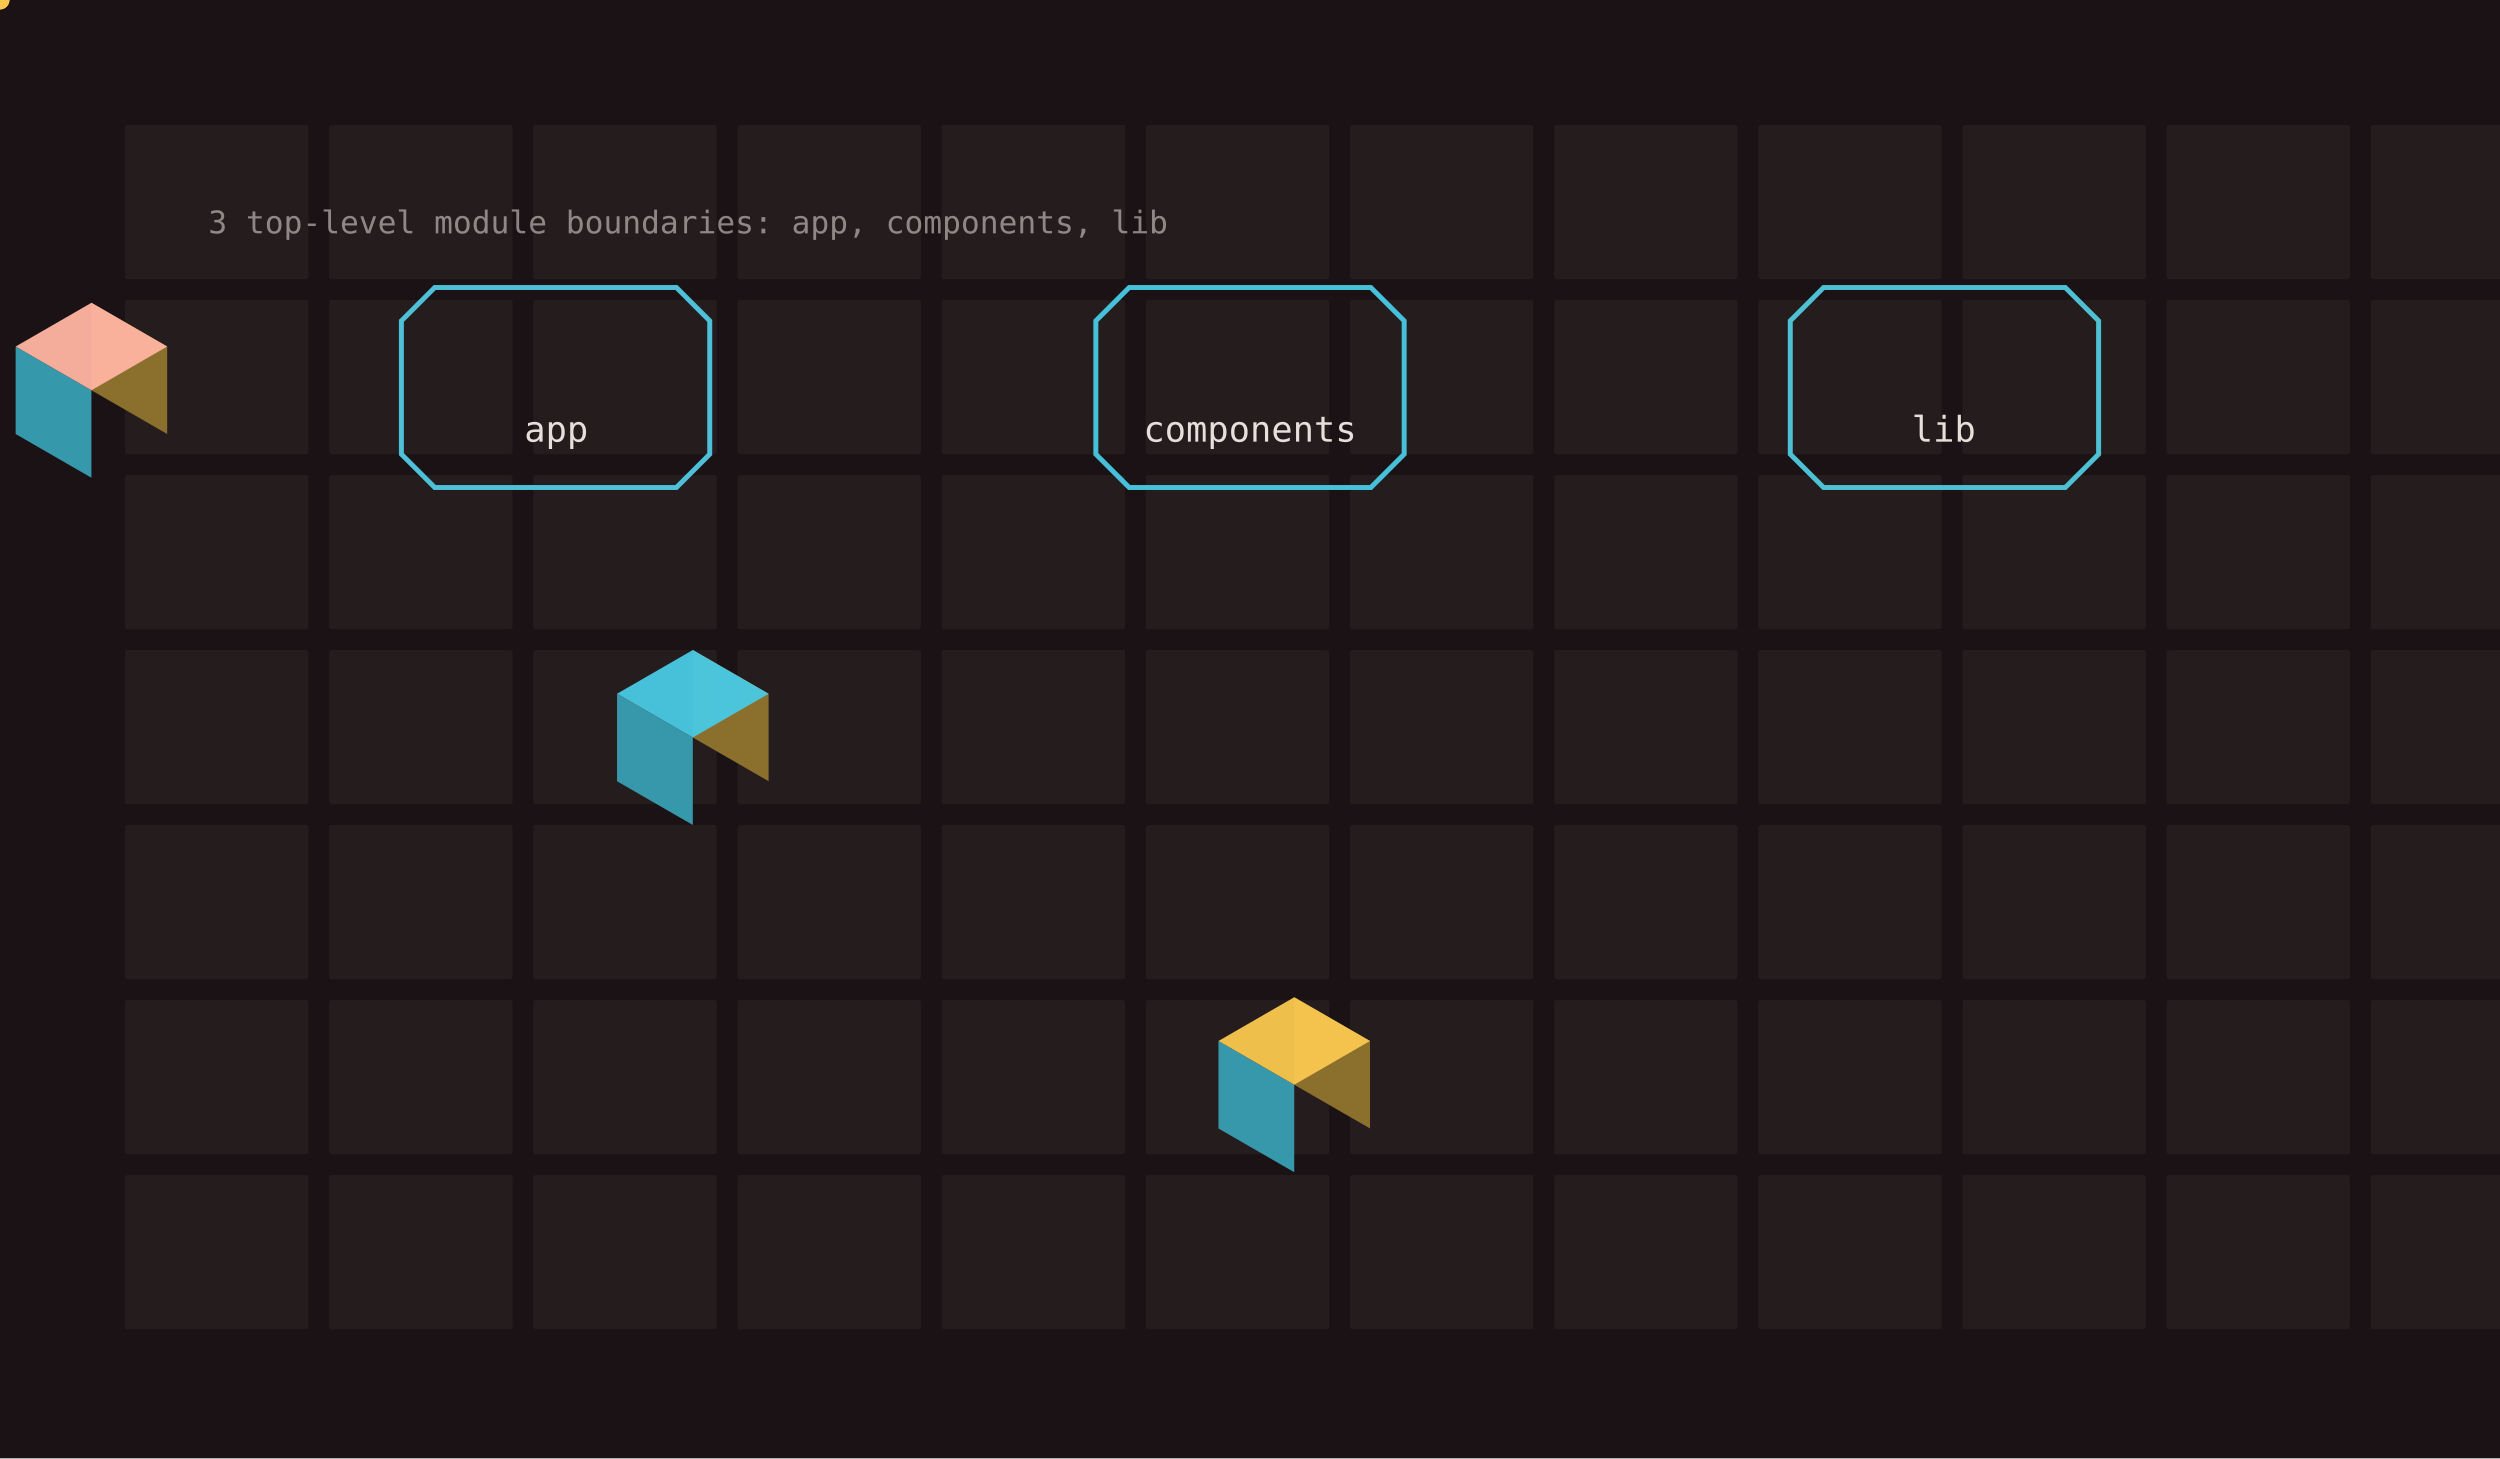
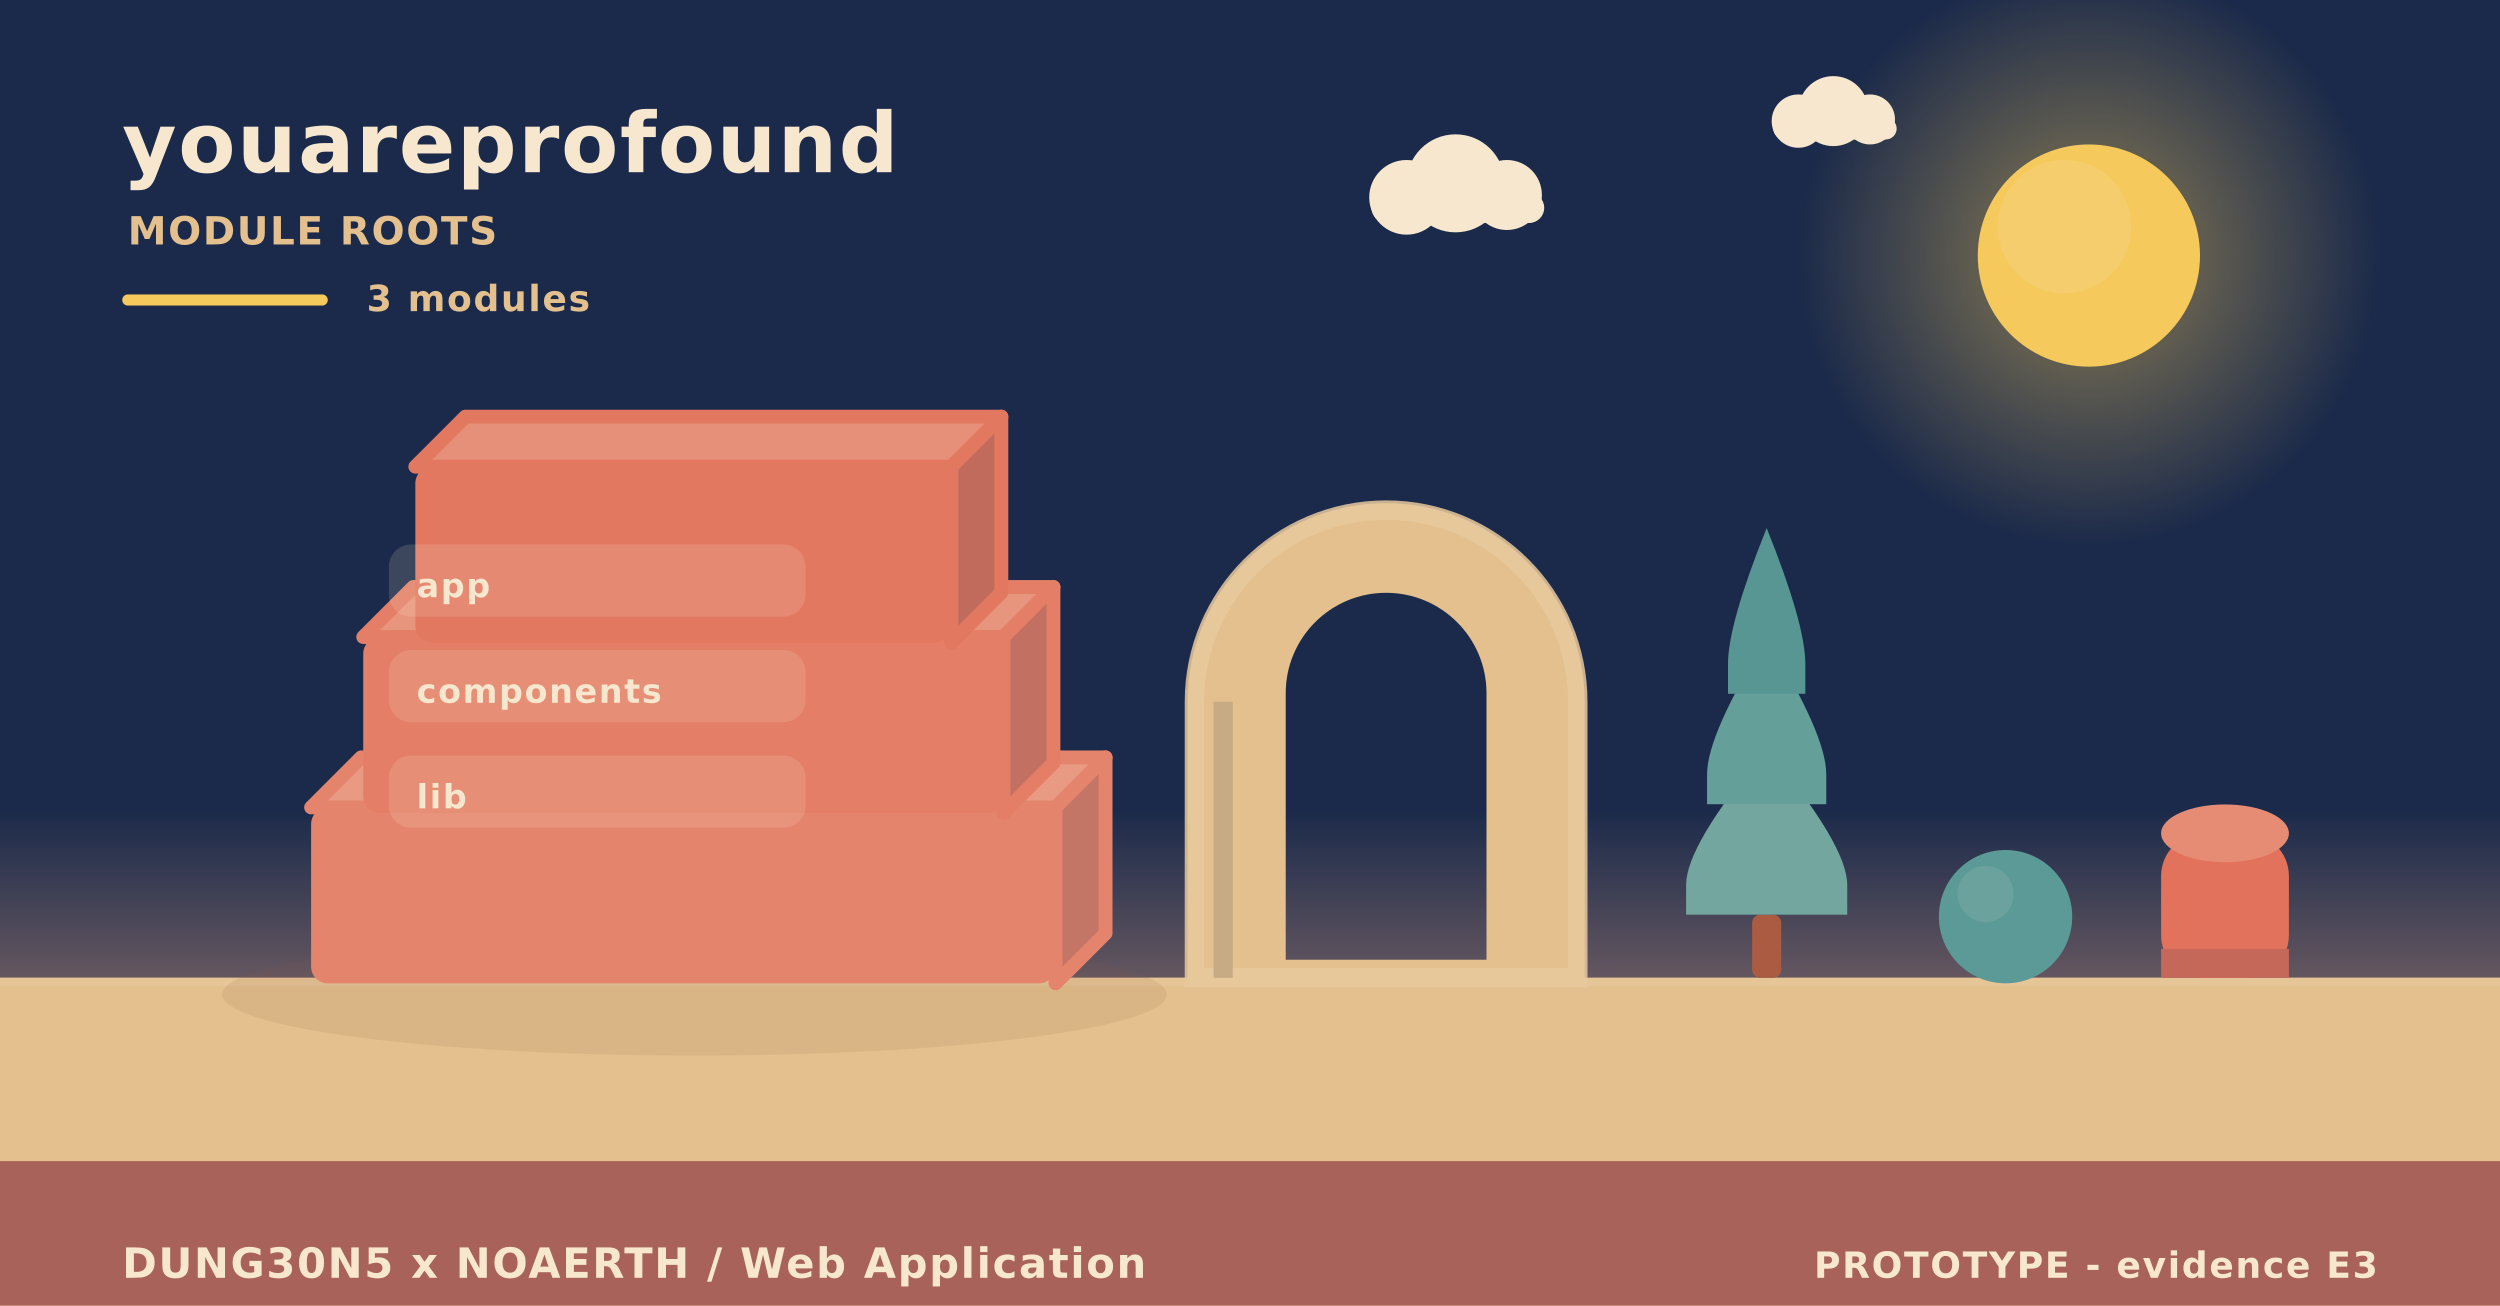
- <svg xmlns="http://www.w3.org/2000/svg" viewBox="0 0 1200 700" width="1200" height="700" role="img" aria-label="youareprofound architecture">
-   <rect width="1200" height="700" fill="#1a1214" />
-   <defs>
-     <linearGradient id="ga" x1="0" y1="0" x2="1" y2="1">
-       <stop offset="0%" stop-color="#ffb4a2" />
-       <stop offset="100%" stop-color="#48cae4" />
-     </linearGradient>
-   </defs>
-   <rect x="60.00" y="60.00" width="88.00" height="74.00" rx="1.20" fill="#fdf4f0" opacity="0.05" />
-   <rect x="158.00" y="60.00" width="88.00" height="74.00" rx="1.20" fill="#fdf4f0" opacity="0.05" />
-   <rect x="256.00" y="60.00" width="88.00" height="74.00" rx="1.20" fill="#fdf4f0" opacity="0.05" />
-   <rect x="354.00" y="60.00" width="88.00" height="74.00" rx="1.20" fill="#fdf4f0" opacity="0.05" />
-   <rect x="452.00" y="60.00" width="88.00" height="74.00" rx="1.20" fill="#fdf4f0" opacity="0.05" />
-   <rect x="550.00" y="60.00" width="88.00" height="74.00" rx="1.20" fill="#fdf4f0" opacity="0.05" />
-   <rect x="648.00" y="60.00" width="88.00" height="74.00" rx="1.20" fill="#fdf4f0" opacity="0.05" />
-   <rect x="746.00" y="60.00" width="88.00" height="74.00" rx="1.20" fill="#fdf4f0" opacity="0.05" />
-   <rect x="844.00" y="60.00" width="88.00" height="74.00" rx="1.20" fill="#fdf4f0" opacity="0.05" />
-   <rect x="942.00" y="60.00" width="88.00" height="74.00" rx="1.20" fill="#fdf4f0" opacity="0.05" />
-   <rect x="1040.00" y="60.00" width="88.00" height="74.00" rx="1.20" fill="#fdf4f0" opacity="0.05" />
-   <rect x="1138.00" y="60.00" width="88.00" height="74.00" rx="1.20" fill="#fdf4f0" opacity="0.05" />
-   <rect x="60.00" y="144.00" width="88.00" height="74.00" rx="1.20" fill="#fdf4f0" opacity="0.05" />
-   <rect x="158.00" y="144.00" width="88.00" height="74.00" rx="1.20" fill="#fdf4f0" opacity="0.05" />
-   <rect x="256.00" y="144.00" width="88.00" height="74.00" rx="1.20" fill="#fdf4f0" opacity="0.05" />
-   <rect x="354.00" y="144.00" width="88.00" height="74.00" rx="1.20" fill="#fdf4f0" opacity="0.05" />
-   <rect x="452.00" y="144.00" width="88.00" height="74.00" rx="1.20" fill="#fdf4f0" opacity="0.05" />
-   <rect x="550.00" y="144.00" width="88.00" height="74.00" rx="1.20" fill="#fdf4f0" opacity="0.05" />
-   <rect x="648.00" y="144.00" width="88.00" height="74.00" rx="1.20" fill="#fdf4f0" opacity="0.05" />
-   <rect x="746.00" y="144.00" width="88.00" height="74.00" rx="1.20" fill="#fdf4f0" opacity="0.05" />
-   <rect x="844.00" y="144.00" width="88.00" height="74.00" rx="1.20" fill="#fdf4f0" opacity="0.05" />
-   <rect x="942.00" y="144.00" width="88.00" height="74.00" rx="1.20" fill="#fdf4f0" opacity="0.05" />
-   <rect x="1040.00" y="144.00" width="88.00" height="74.00" rx="1.20" fill="#fdf4f0" opacity="0.05" />
-   <rect x="1138.00" y="144.00" width="88.00" height="74.00" rx="1.20" fill="#fdf4f0" opacity="0.05" />
-   <rect x="60.00" y="228.00" width="88.00" height="74.00" rx="1.20" fill="#fdf4f0" opacity="0.05" />
-   <rect x="158.00" y="228.00" width="88.00" height="74.00" rx="1.20" fill="#fdf4f0" opacity="0.05" />
-   <rect x="256.00" y="228.00" width="88.00" height="74.00" rx="1.20" fill="#fdf4f0" opacity="0.05" />
-   <rect x="354.00" y="228.00" width="88.00" height="74.00" rx="1.20" fill="#fdf4f0" opacity="0.05" />
-   <rect x="452.00" y="228.00" width="88.00" height="74.00" rx="1.20" fill="#fdf4f0" opacity="0.05" />
-   <rect x="550.00" y="228.00" width="88.00" height="74.00" rx="1.20" fill="#fdf4f0" opacity="0.05" />
-   <rect x="648.00" y="228.00" width="88.00" height="74.00" rx="1.20" fill="#fdf4f0" opacity="0.05" />
-   <rect x="746.00" y="228.00" width="88.00" height="74.00" rx="1.20" fill="#fdf4f0" opacity="0.05" />
-   <rect x="844.00" y="228.00" width="88.00" height="74.00" rx="1.20" fill="#fdf4f0" opacity="0.05" />
-   <rect x="942.00" y="228.00" width="88.00" height="74.00" rx="1.20" fill="#fdf4f0" opacity="0.05" />
-   <rect x="1040.00" y="228.00" width="88.00" height="74.00" rx="1.20" fill="#fdf4f0" opacity="0.05" />
-   <rect x="1138.00" y="228.00" width="88.00" height="74.00" rx="1.20" fill="#fdf4f0" opacity="0.05" />
-   <rect x="60.00" y="312.00" width="88.00" height="74.00" rx="1.20" fill="#fdf4f0" opacity="0.05" />
-   <rect x="158.00" y="312.00" width="88.00" height="74.00" rx="1.20" fill="#fdf4f0" opacity="0.05" />
-   <rect x="256.00" y="312.00" width="88.00" height="74.00" rx="1.20" fill="#fdf4f0" opacity="0.05" />
-   <rect x="354.00" y="312.00" width="88.00" height="74.00" rx="1.20" fill="#fdf4f0" opacity="0.05" />
-   <rect x="452.00" y="312.00" width="88.00" height="74.00" rx="1.20" fill="#fdf4f0" opacity="0.05" />
-   <rect x="550.00" y="312.00" width="88.00" height="74.00" rx="1.20" fill="#fdf4f0" opacity="0.05" />
-   <rect x="648.00" y="312.00" width="88.00" height="74.00" rx="1.20" fill="#fdf4f0" opacity="0.05" />
-   <rect x="746.00" y="312.00" width="88.00" height="74.00" rx="1.20" fill="#fdf4f0" opacity="0.05" />
-   <rect x="844.00" y="312.00" width="88.00" height="74.00" rx="1.20" fill="#fdf4f0" opacity="0.05" />
-   <rect x="942.00" y="312.00" width="88.00" height="74.00" rx="1.20" fill="#fdf4f0" opacity="0.05" />
-   <rect x="1040.00" y="312.00" width="88.00" height="74.00" rx="1.20" fill="#fdf4f0" opacity="0.05" />
-   <rect x="1138.00" y="312.00" width="88.00" height="74.00" rx="1.20" fill="#fdf4f0" opacity="0.05" />
-   <rect x="60.00" y="396.00" width="88.00" height="74.00" rx="1.20" fill="#fdf4f0" opacity="0.05" />
-   <rect x="158.00" y="396.00" width="88.00" height="74.00" rx="1.20" fill="#fdf4f0" opacity="0.05" />
-   <rect x="256.00" y="396.00" width="88.00" height="74.00" rx="1.20" fill="#fdf4f0" opacity="0.05" />
-   <rect x="354.00" y="396.00" width="88.00" height="74.00" rx="1.20" fill="#fdf4f0" opacity="0.05" />
-   <rect x="452.00" y="396.00" width="88.00" height="74.00" rx="1.20" fill="#fdf4f0" opacity="0.05" />
-   <rect x="550.00" y="396.00" width="88.00" height="74.00" rx="1.20" fill="#fdf4f0" opacity="0.05" />
-   <rect x="648.00" y="396.00" width="88.00" height="74.00" rx="1.20" fill="#fdf4f0" opacity="0.05" />
-   <rect x="746.00" y="396.00" width="88.00" height="74.00" rx="1.20" fill="#fdf4f0" opacity="0.05" />
-   <rect x="844.00" y="396.00" width="88.00" height="74.00" rx="1.20" fill="#fdf4f0" opacity="0.05" />
-   <rect x="942.00" y="396.00" width="88.00" height="74.00" rx="1.20" fill="#fdf4f0" opacity="0.05" />
-   <rect x="1040.00" y="396.00" width="88.00" height="74.00" rx="1.20" fill="#fdf4f0" opacity="0.05" />
-   <rect x="1138.00" y="396.00" width="88.00" height="74.00" rx="1.20" fill="#fdf4f0" opacity="0.05" />
-   <rect x="60.00" y="480.00" width="88.00" height="74.00" rx="1.20" fill="#fdf4f0" opacity="0.05" />
-   <rect x="158.00" y="480.00" width="88.00" height="74.00" rx="1.20" fill="#fdf4f0" opacity="0.05" />
-   <rect x="256.00" y="480.00" width="88.00" height="74.00" rx="1.20" fill="#fdf4f0" opacity="0.05" />
-   <rect x="354.00" y="480.00" width="88.00" height="74.00" rx="1.20" fill="#fdf4f0" opacity="0.05" />
-   <rect x="452.00" y="480.00" width="88.00" height="74.00" rx="1.20" fill="#fdf4f0" opacity="0.05" />
-   <rect x="550.00" y="480.00" width="88.00" height="74.00" rx="1.20" fill="#fdf4f0" opacity="0.05" />
-   <rect x="648.00" y="480.00" width="88.00" height="74.00" rx="1.20" fill="#fdf4f0" opacity="0.05" />
-   <rect x="746.00" y="480.00" width="88.00" height="74.00" rx="1.20" fill="#fdf4f0" opacity="0.05" />
-   <rect x="844.00" y="480.00" width="88.00" height="74.00" rx="1.20" fill="#fdf4f0" opacity="0.05" />
-   <rect x="942.00" y="480.00" width="88.00" height="74.00" rx="1.20" fill="#fdf4f0" opacity="0.05" />
-   <rect x="1040.00" y="480.00" width="88.00" height="74.00" rx="1.20" fill="#fdf4f0" opacity="0.05" />
-   <rect x="1138.00" y="480.00" width="88.00" height="74.00" rx="1.20" fill="#fdf4f0" opacity="0.05" />
-   <rect x="60.00" y="564.00" width="88.00" height="74.00" rx="1.20" fill="#fdf4f0" opacity="0.05" />
-   <rect x="158.00" y="564.00" width="88.00" height="74.00" rx="1.20" fill="#fdf4f0" opacity="0.05" />
-   <rect x="256.00" y="564.00" width="88.00" height="74.00" rx="1.20" fill="#fdf4f0" opacity="0.05" />
-   <rect x="354.00" y="564.00" width="88.00" height="74.00" rx="1.20" fill="#fdf4f0" opacity="0.05" />
-   <rect x="452.00" y="564.00" width="88.00" height="74.00" rx="1.20" fill="#fdf4f0" opacity="0.05" />
-   <rect x="550.00" y="564.00" width="88.00" height="74.00" rx="1.20" fill="#fdf4f0" opacity="0.05" />
-   <rect x="648.00" y="564.00" width="88.00" height="74.00" rx="1.20" fill="#fdf4f0" opacity="0.05" />
-   <rect x="746.00" y="564.00" width="88.00" height="74.00" rx="1.20" fill="#fdf4f0" opacity="0.05" />
-   <rect x="844.00" y="564.00" width="88.00" height="74.00" rx="1.20" fill="#fdf4f0" opacity="0.05" />
-   <rect x="942.00" y="564.00" width="88.00" height="74.00" rx="1.20" fill="#fdf4f0" opacity="0.05" />
-   <rect x="1040.00" y="564.00" width="88.00" height="74.00" rx="1.20" fill="#fdf4f0" opacity="0.05" />
-   <rect x="1138.00" y="564.00" width="88.00" height="74.00" rx="1.20" fill="#fdf4f0" opacity="0.05" />
-   <path d="M208.67,138.00 H324.67 L340.67,154.00 V218.00 L324.67,234.00 H208.67 L192.67,218.00 V154.00 Z" fill="none" stroke="rgba(255,180,162,0.550)" stroke-width="1.80" opacity="0.90" />
-   <polygon points="43.88,187.33 80.25,208.33 80.25,166.33 43.88,145.33" fill="#90732e" opacity="0.95" />
-   <polygon points="7.51,208.33 43.88,229.33 43.88,187.33 7.51,166.33" fill="#389eb2" opacity="0.95" />
-   <polygon points="43.88,145.33 80.25,166.33 43.88,187.33 7.51,166.33" fill="#ffb4a2" opacity="0.95" />
-   <text x="267" y="212" font-family="ui-monospace,Menlo,monospace" font-size="17" fill="rgba(253,244,240,0.900)" text-anchor="middle">app</text>
+ <svg xmlns="http://www.w3.org/2000/svg" width="900" height="470" viewBox="0 0 900 470" role="img" aria-label="youareprofound - how it is built">
+   <linearGradient id="skya" x1="0" y1="0" x2="0" y2="1">
+     <stop offset="0" stop-color="#1b2a4a" />
+     <stop offset="0.62" stop-color="#1b2a4a" />
+     <stop offset="1" stop-color="#f3ad8a" />
+   </linearGradient>
+   <rect width="900" height="470" fill="url(#skya)" />
+   <radialGradient id="suna">
+     <stop offset="0.35" stop-color="#f5c95c" stop-opacity="0.34" />
+     <stop offset="1" stop-color="#f5c95c" stop-opacity="0" />
+   </radialGradient>
+   <circle cx="752" cy="92" r="104" fill="url(#suna)" />
+   <circle cx="752" cy="92" r="40" fill="#f5c95c" />
+   <circle cx="743.2" cy="81.6" r="24" fill="#f5d27e" opacity="0.5" />
  <g>
-     <path d="M208.67,138.00 H324.67 L340.67,154.00 V218.00 L324.67,234.00 H208.67 L192.67,218.00 V154.00 Z" fill="none" stroke="#48cae4" stroke-width="2.40" opacity="0.90" />
-     <animate attributeName="opacity" values="0.25;1.0;0.25" dur="15.7s" begin="0.0s" repeatCount="indefinite" />
+     <circle cx="524" cy="66" r="17.64" fill="#f6e7ce" />
+     <circle cx="506.36" cy="71.04" r="13.44" fill="#f6e7ce" />
+     <circle cx="542.48" cy="70.2" r="12.6" fill="#f6e7ce" />
+     <rect x="493.76" y="69.36" width="62.16" height="10.92" rx="5.46" fill="#f6e7ce" />
+     <animateTransform attributeName="transform" type="translate" values="0 0;24 0;0 0" dur="36s" begin="0s" repeatCount="indefinite" />
  </g>
-   <g opacity="0.9">
-     <circle cx="0.00" cy="0.00" r="4.50" fill="#f9c74f" opacity="1.00" />
-     <animateTransform attributeName="transform" type="translate" values="266.67,184.00 600.00,184.00" dur="5.233s" begin="0.0s" repeatCount="indefinite" />
-     <animateTransform attributeName="transform" type="translate" values="600.00,184.00 266.67,184.00" dur="5.233s" begin="2.617s" repeatCount="indefinite" />
+   <g>
+     <circle cx="660" cy="40" r="12.6" fill="#f6e7ce" />
+     <circle cx="647.4" cy="43.6" r="9.6" fill="#f6e7ce" />
+     <circle cx="673.2" cy="43" r="9" fill="#f6e7ce" />
+     <rect x="638.4" y="42.4" width="44.4" height="7.8" rx="3.9" fill="#f6e7ce" />
+     <animateTransform attributeName="transform" type="translate" values="0 0;-18 0;0 0" dur="46s" begin="3s" repeatCount="indefinite" />
  </g>
-   <path d="M542.00,138.00 H658.00 L674.00,154.00 V218.00 L658.00,234.00 H542.00 L526.00,218.00 V154.00 Z" fill="none" stroke="rgba(72,202,228,0.550)" stroke-width="1.80" opacity="0.90" />
-   <polygon points="332.55,354.00 368.93,375.00 368.93,333.00 332.55,312.00" fill="#90732e" opacity="0.95" />
-   <polygon points="296.18,375.00 332.55,396.00 332.55,354.00 296.18,333.00" fill="#389eb2" opacity="0.95" />
-   <polygon points="332.55,312.00 368.93,333.00 332.55,354.00 296.18,333.00" fill="#48cae4" opacity="0.95" />
-   <text x="600" y="212" font-family="ui-monospace,Menlo,monospace" font-size="17" fill="rgba(253,244,240,0.900)" text-anchor="middle">components</text>
+   <rect x="0" y="352" width="900" height="118" fill="#e3c08d" />
+   <rect x="0" y="352" width="900" height="3" fill="#e6c596" />
+   <text x="44" y="62" font-family="Verdana,DejaVu Sans,sans-serif" font-size="30" font-weight="700" letter-spacing="0.6" fill="#f6e7ce" text-anchor="start">youareprofound</text>
+   <text x="46" y="88" font-family="Verdana,DejaVu Sans,sans-serif" font-size="14" font-weight="700" letter-spacing="0.6" fill="#e3c08d" text-anchor="start">MODULE ROOTS</text>
+   <rect x="44" y="106" width="74" height="4" rx="2" fill="#f5c95c" />
+   <text x="132" y="112" font-family="Verdana,DejaVu Sans,sans-serif" font-size="13" font-weight="700" letter-spacing="0.6" fill="#e3c08d" text-anchor="start">3 modules</text>
+   <ellipse cx="250" cy="358" rx="170" ry="22" fill="rgba(138,90,68,0.11)" />
+   <path d="M112,290.67 L380,290.67 L398,272.67 L130,272.67 Z" fill="#e99a82" stroke="#e5846c" stroke-width="5" stroke-linejoin="round" />
+   <path d="M380,290.67 L398,272.67 L398,336 L380,354 Z" fill="#c37566" stroke="#e5846c" stroke-width="5" stroke-linejoin="round" />
+   <rect x="112" y="290.67" width="268" height="63.33" rx="6" fill="#e5846c" />
+   <path d="M130.76,229.33 L361.24,229.33 L379.24,211.33 L148.76,211.33 Z" fill="#e8957d" stroke="#e47e66" stroke-width="5" stroke-linejoin="round" />
+   <path d="M361.24,229.33 L379.24,211.33 L379.24,274.67 L361.24,292.67 Z" fill="#c27061" stroke="#e47e66" stroke-width="5" stroke-linejoin="round" />
+   <rect x="130.76" y="229.33" width="230.48" height="63.33" rx="6" fill="#e47e66" />
+   <path d="M149.52,168 L342.48,168 L360.48,150 L167.52,150 Z" fill="#e79079" stroke="#e37861" stroke-width="5" stroke-linejoin="round" />
+   <path d="M342.48,168 L360.48,150 L360.48,213.33 L342.48,231.33 Z" fill="#c16b5d" stroke="#e37861" stroke-width="5" stroke-linejoin="round" />
+   <rect x="149.52" y="168" width="192.96" height="63.33" rx="6" fill="#e37861" />
+   <rect x="140" y="196" width="150" height="26" rx="8" fill="rgba(246,231,206,0.16)" opacity="0.94" />
  <g>
-     <path d="M542.00,138.00 H658.00 L674.00,154.00 V218.00 L658.00,234.00 H542.00 L526.00,218.00 V154.00 Z" fill="none" stroke="#48cae4" stroke-width="2.40" opacity="0.90" />
-     <animate attributeName="opacity" values="0.25;1.0;0.25" dur="15.7s" begin="0.45s" repeatCount="indefinite" />
+     <text x="150" y="215" font-family="Verdana,DejaVu Sans,sans-serif" font-size="12" font-weight="700" letter-spacing="0.6" fill="#f6e7ce" text-anchor="start">app</text>
+     <animateTransform attributeName="transform" type="translate" values="0 10;0 0" dur="0.7s" begin="0.3s" fill="freeze" />
  </g>
-   <g opacity="0.9">
-     <circle cx="0.00" cy="0.00" r="4.50" fill="#f9c74f" opacity="1.00" />
-     <animateTransform attributeName="transform" type="translate" values="600.00,184.00 933.33,184.00" dur="5.233s" begin="0.3s" repeatCount="indefinite" />
-     <animateTransform attributeName="transform" type="translate" values="933.33,184.00 600.00,184.00" dur="5.233s" begin="2.917s" repeatCount="indefinite" />
+   <rect x="140" y="234" width="150" height="26" rx="8" fill="rgba(246,231,206,0.16)" opacity="0.94" />
+   <g>
+     <text x="150" y="253" font-family="Verdana,DejaVu Sans,sans-serif" font-size="12" font-weight="700" letter-spacing="0.6" fill="#f6e7ce" text-anchor="start">components</text>
+     <animateTransform attributeName="transform" type="translate" values="0 10;0 0" dur="0.7s" begin="0.5s" fill="freeze" />
  </g>
-   <path d="M875.33,138.00 H991.33 L1007.33,154.00 V218.00 L991.33,234.00 H875.33 L859.33,218.00 V154.00 Z" fill="none" stroke="rgba(249,199,79,0.550)" stroke-width="1.80" opacity="0.90" />
-   <polygon points="621.23,520.67 657.60,541.67 657.60,499.67 621.23,478.67" fill="#90732e" opacity="0.95" />
-   <polygon points="584.86,541.67 621.23,562.67 621.23,520.67 584.86,499.67" fill="#389eb2" opacity="0.95" />
-   <polygon points="621.23,478.67 657.60,499.67 621.23,520.67 584.86,499.67" fill="#f9c74f" opacity="0.95" />
-   <text x="933" y="212" font-family="ui-monospace,Menlo,monospace" font-size="17" fill="rgba(253,244,240,0.900)" text-anchor="middle">lib</text>
+   <rect x="140" y="272" width="150" height="26" rx="8" fill="rgba(246,231,206,0.16)" opacity="0.94" />
  <g>
-     <path d="M875.33,138.00 H991.33 L1007.33,154.00 V218.00 L991.33,234.00 H875.33 L859.33,218.00 V154.00 Z" fill="none" stroke="#48cae4" stroke-width="2.40" opacity="0.90" />
-     <animate attributeName="opacity" values="0.25;1.0;0.25" dur="15.7s" begin="0.9s" repeatCount="indefinite" />
+     <text x="150" y="291" font-family="Verdana,DejaVu Sans,sans-serif" font-size="12" font-weight="700" letter-spacing="0.6" fill="#f6e7ce" text-anchor="start">lib</text>
+     <animateTransform attributeName="transform" type="translate" values="0 10;0 0" dur="0.7s" begin="0.7s" fill="freeze" />
  </g>
-   <g opacity="0.9">
-     <circle cx="0.00" cy="0.00" r="4.50" fill="#f9c74f" opacity="1.00" />
-     <animateTransform attributeName="transform" type="translate" values="933.33,184.00 933.33,184.00" dur="5.233s" begin="0.6s" repeatCount="indefinite" />
-     <animateTransform attributeName="transform" type="translate" values="933.33,184.00 933.33,184.00" dur="5.233s" begin="3.217s" repeatCount="indefinite" />
-   </g>
-   <text x="100" y="112" font-family="ui-monospace,Menlo,monospace" font-size="15" fill="rgba(253,244,240,0.500)">3 top-level module boundaries: app, components, lib</text>
+   <path d="M430,352 L430,252.64 A69,69 0 0 1 568,252.64 L568,352 Z M460.36,348 L460.36,249.55 A38.64,38.64 0 0 1 537.64,249.55 L537.64,348 Z" fill="#e3c08d" fill-rule="evenodd" stroke="#e3c08d" stroke-width="5" stroke-linejoin="round" />
+   <path d="M430,352 L430,252.64 A69,69 0 0 1 568,252.64 L568,352 Z" fill="none" stroke="#e8c99d" stroke-width="7" stroke-linecap="round" opacity="0.85" />
+   <rect x="436.9" y="252.64" width="6.9" height="99.36" fill="#c7ab84" />
+   <rect x="630.78" y="329.28" width="10.44" height="22.72" rx="2.9" fill="#ac5b43" />
+   <path d="M636,269.64 Q607,304.23 607,318.54 Q607,329.28 607,329.28 L665,329.28 Q665,329.28 665,318.54 Q665,304.23 636,269.64 Z" fill="#74a6a0" />
+   <path d="M636,229.88 Q614.54,264.47 614.54,278.78 Q614.54,289.52 614.54,289.52 L657.46,289.52 Q657.46,289.52 657.46,278.78 Q657.46,264.47 636,229.88 Z" fill="#649f9a" />
+   <path d="M636,190.12 Q622.08,224.71 622.08,239.02 Q622.08,249.76 622.08,249.76 L649.92,249.76 Q649.92,249.76 649.92,239.02 Q649.92,224.71 636,190.12 Z" fill="#589694" />
+   <circle cx="722" cy="330" r="24" fill="#5b9a97" />
+   <circle cx="714.8" cy="321.84" r="10.08" fill="#7aa9a2" opacity="0.55" />
+   <rect x="778" y="300" width="46" height="52" rx="15.33" fill="#e2725b" />
+   <ellipse cx="801" cy="300" rx="23" ry="10.4" fill="#e68c74" />
+   <rect x="778" y="341.6" width="46" height="10.4" fill="#c66859" />
+   <rect x="0" y="418" width="900" height="52" rx="0" fill="#a65c56" opacity="0.94" />
+   <text x="44" y="460" font-family="Verdana,DejaVu Sans,sans-serif" font-size="15" font-weight="700" letter-spacing="0.6" fill="#f6e7ce" text-anchor="start">DUNG30N5 x NOAERTH  /  Web Application</text>
+   <text x="856" y="460" font-family="Verdana,DejaVu Sans,sans-serif" font-size="13" font-weight="700" letter-spacing="0.6" fill="#f6e7ce" text-anchor="end">PROTOTYPE  -  evidence E3</text>
</svg>
